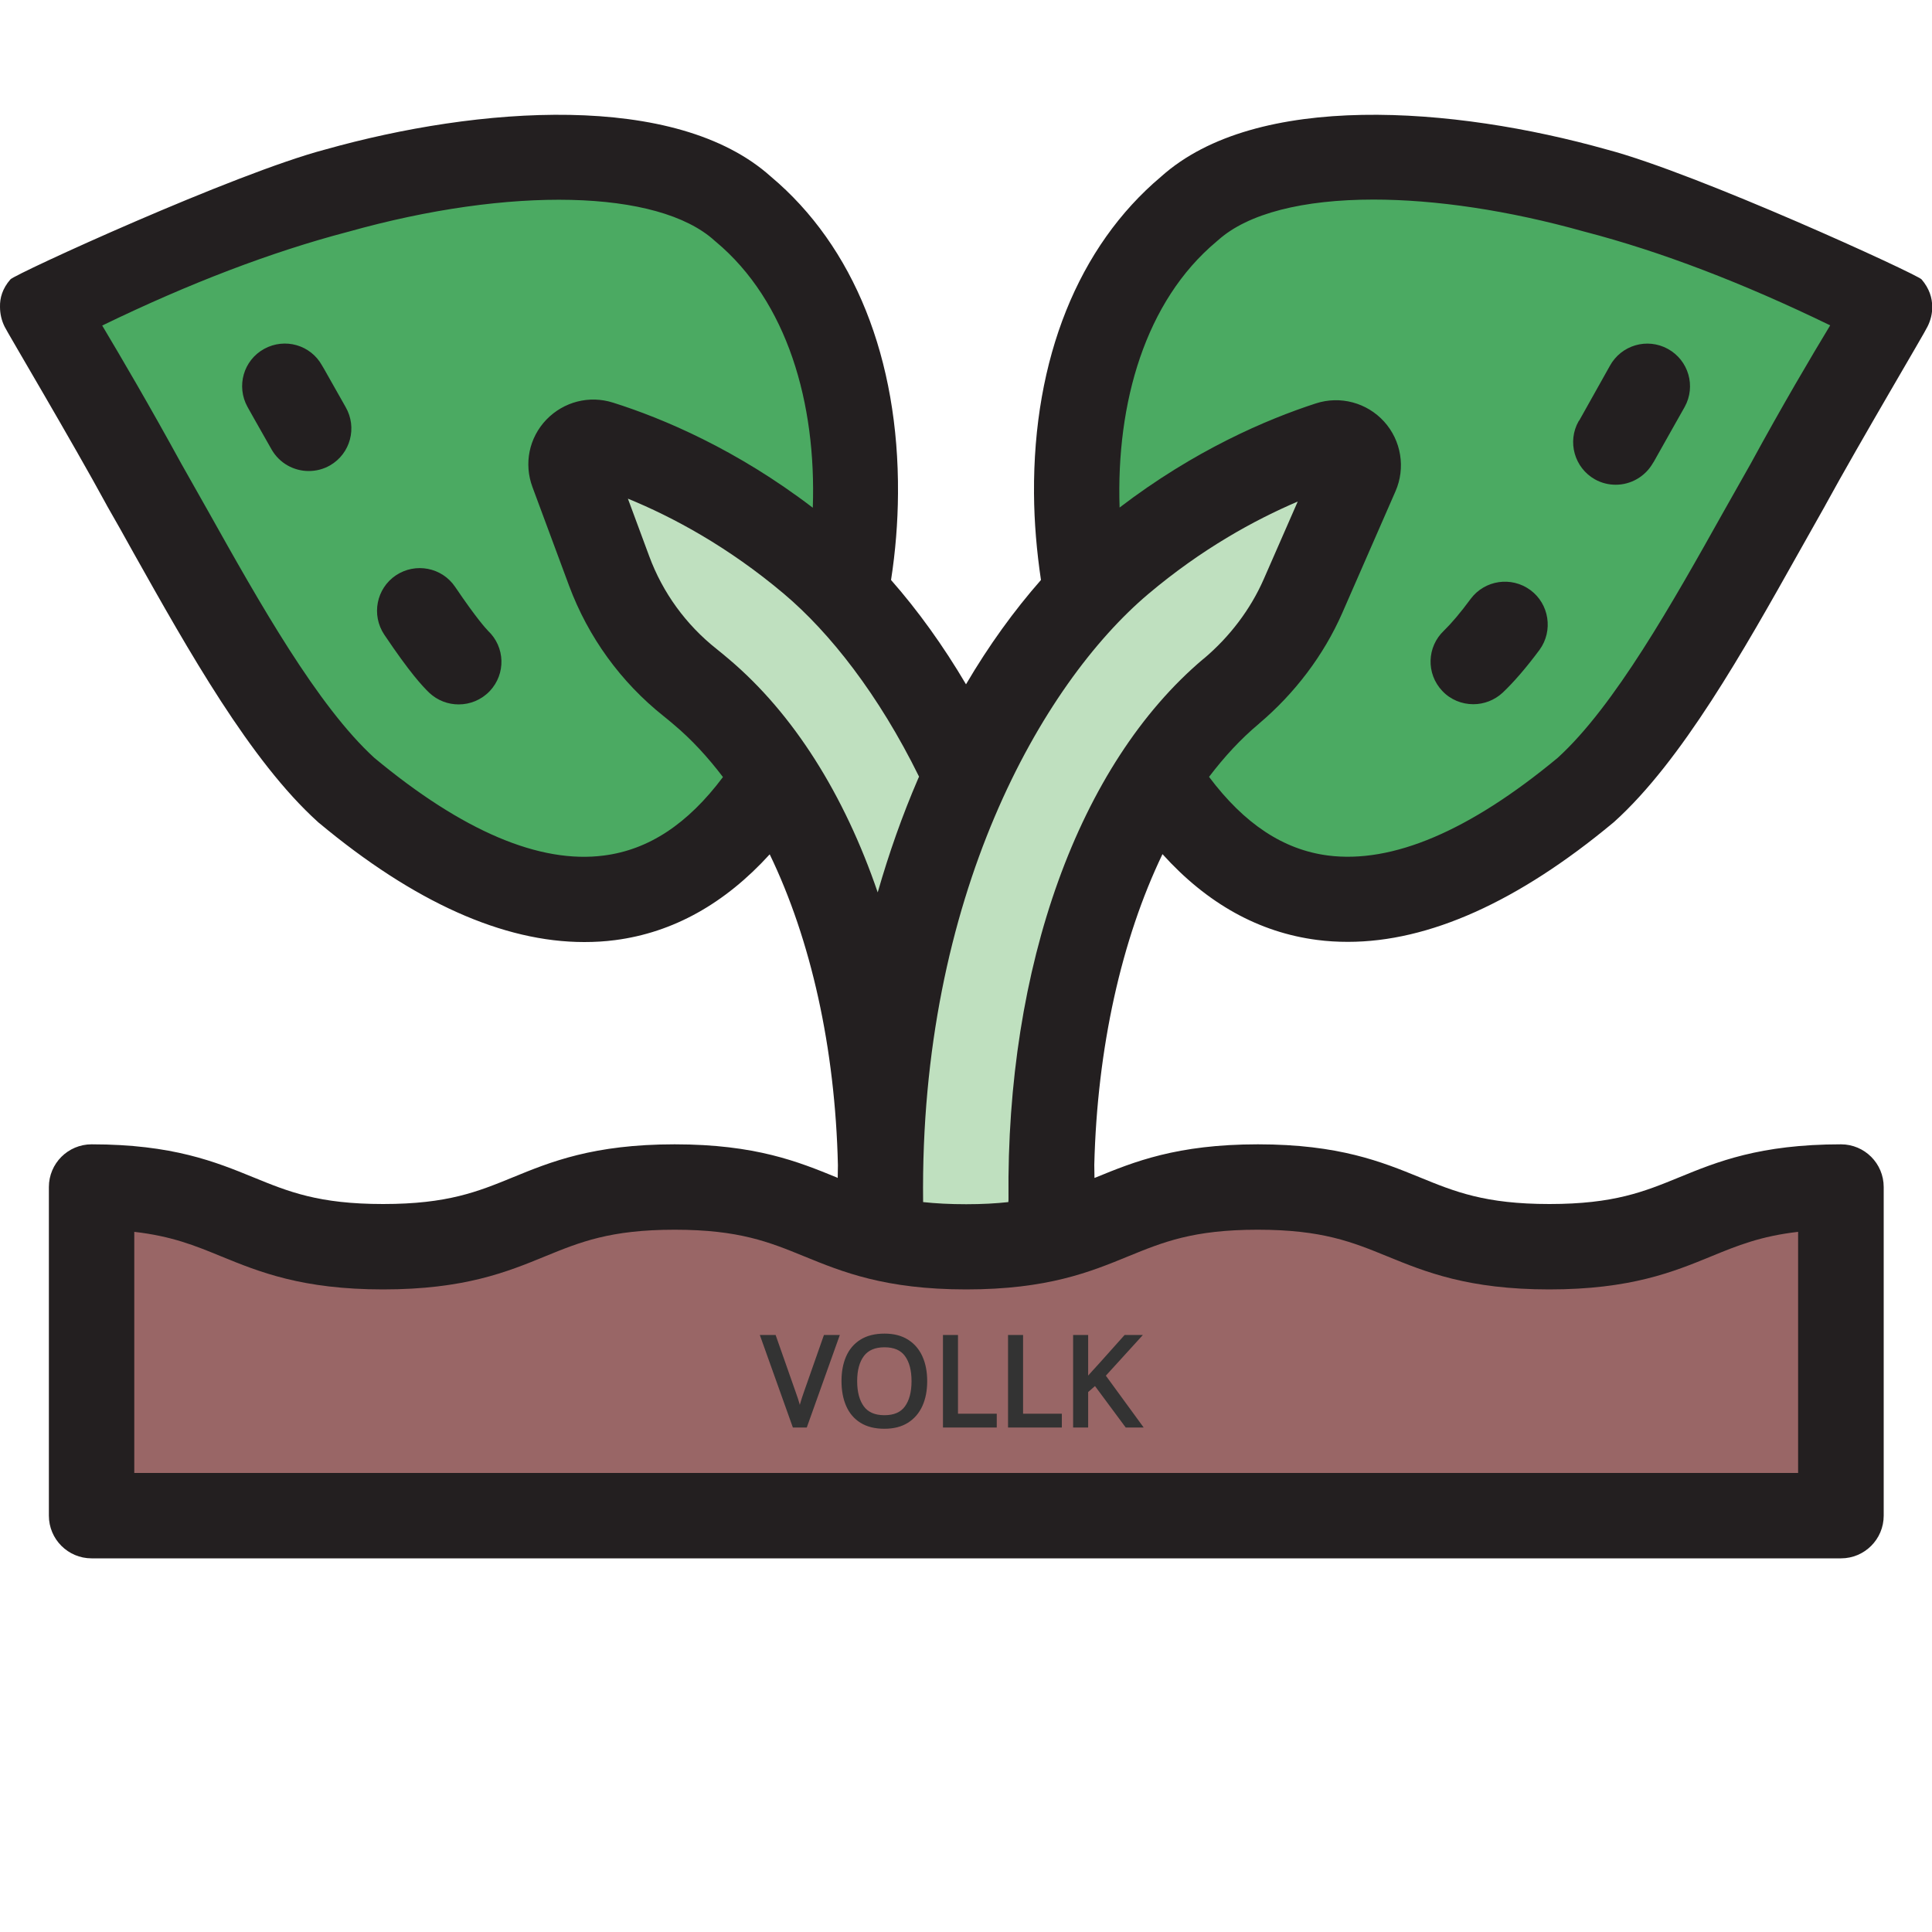
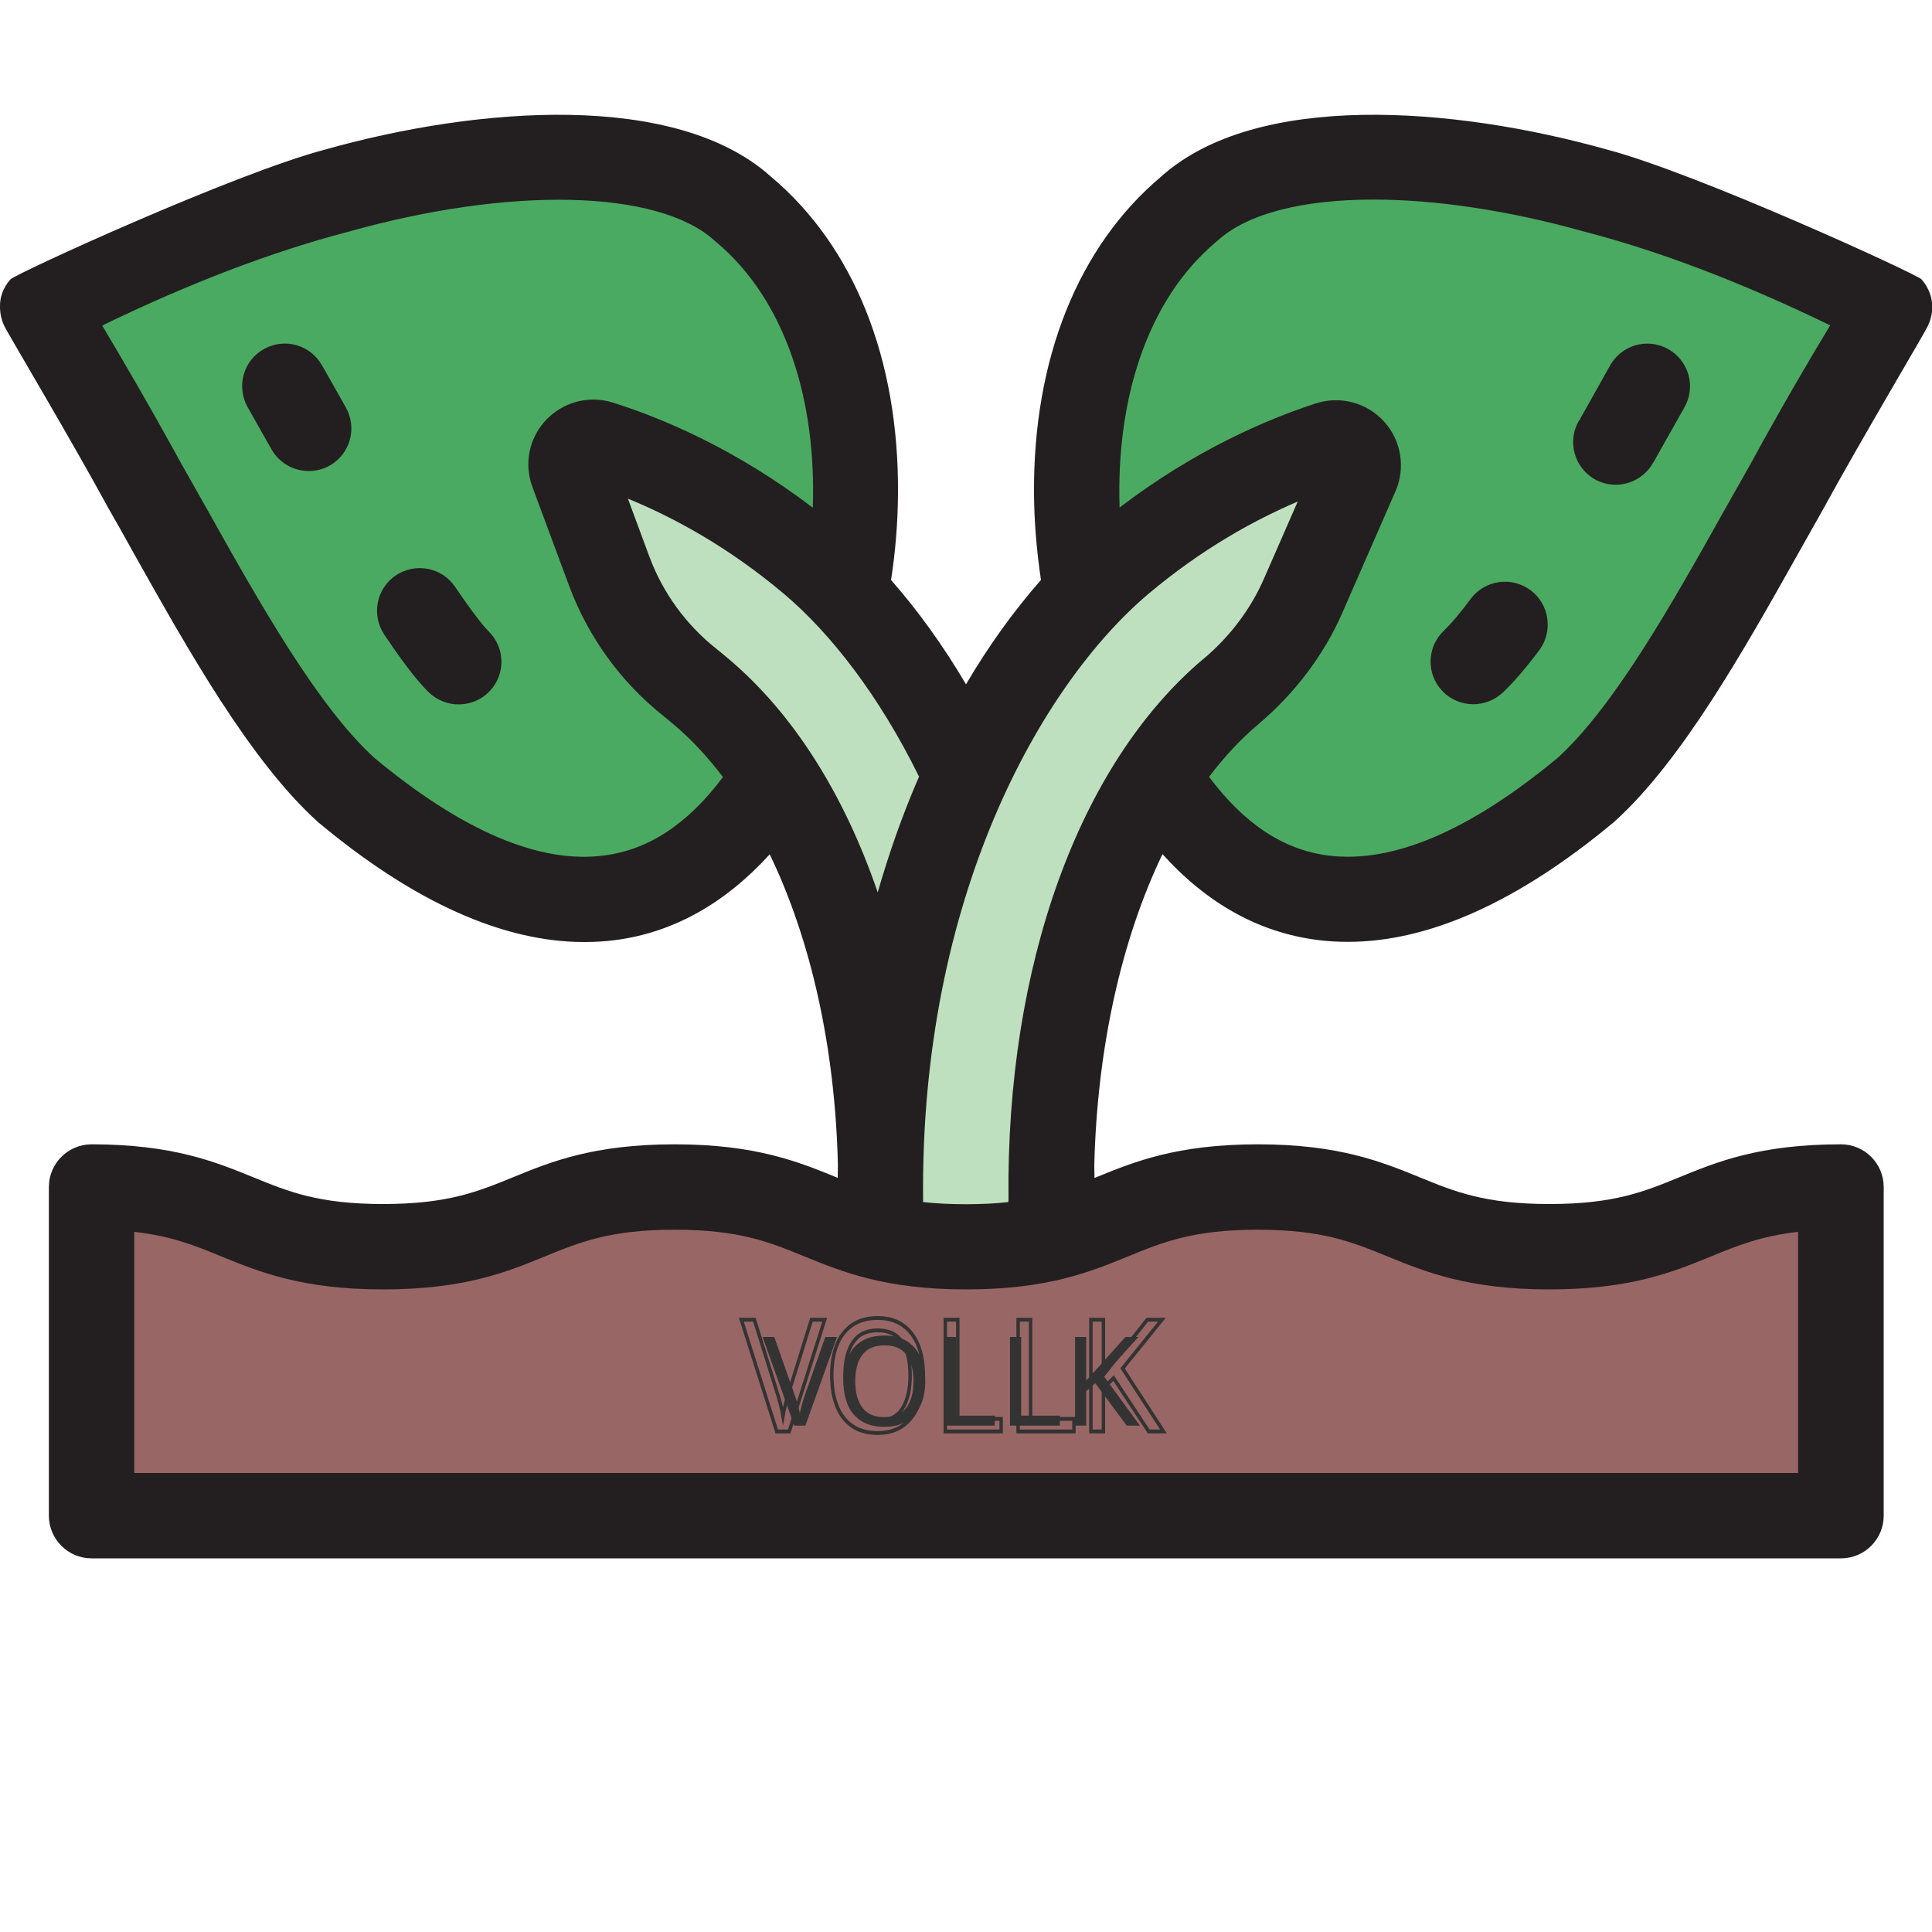
<svg xmlns="http://www.w3.org/2000/svg" version="1.1" id="Layer_1" x="0px" y="0px" viewBox="0 0 1000 1000" enable-background="new 0 0 1000 1000" xml:space="preserve">
  <g>
    <path fill="#4BAA62" d="M384.6,108.1c82.8,69.2,68.8,222.6,10.7,302.7c-58.1,81.9-136.8,64-215.9-1.8   C141.6,374.9,105,303.9,74.7,250.9c-29.8-54.5-53.3-91-52.6-91.8c-0.6,1,71.2-39.2,152-60.3C255.1,76,345.1,72.3,384.6,108.1z" />
    <path fill="#BFE0BF" d="M296.3,244.4c-3.3-9,5.1-17.9,14.3-15c24.9,7.9,67.1,25.4,109.5,61.2c57.7,48.8,126.2,164.2,124.3,331.4   c-0.3,24.2-20,43.7-44.2,43.7c-0.2,0-0.4,0-0.5,0c-24.4-0.3-43.9-20.8-43.6-45.2c1.1-106.4-30.2-209.3-93-262.4   c-1.9-1.6-3.8-3.2-5.8-4.7c-19-15-33.4-35-41.9-57.7L296.3,244.4z" />
    <path fill="#4BAA62" d="M615.4,108.1c-82.8,69.2-68.8,222.6-10.7,302.7c58.1,81.9,136.8,64,215.9-1.8   c37.8-34.2,74.4-105.2,104.7-158.2c29.8-54.5,53.3-91,52.6-91.8c0.6,1-71.2-39.2-152-60.3C744.9,76,654.9,72.3,615.4,108.1z" />
    <path fill="#BFE0BF" d="M701.9,245.5c4-9.1-4.7-18.7-14.1-15.6c-25.1,8.2-66.4,25.6-107.8,60.6c-57.7,48.8-126.2,164.2-124.3,331.4   c0.3,24.2,20,43.7,44.2,43.7c0.2,0,0.4,0,0.5,0c24.4-0.3,43.9-20.8,43.6-45.2C542.9,514,574.2,411.1,637,358   c0.1-0.1,0.2-0.1,0.2-0.2c15.9-13.4,28.7-30.1,37.1-49.2L701.9,245.5z" />
    <path fill="#996666" d="M47.4,614.4c75.5,0,75.5,30.9,150.9,30.9c75.5,0,75.5-30.9,150.9-30.9c75.5,0,75.5,30.9,150.9,30.9   c75.5,0,75.5-30.9,150.9-30.9c75.5,0,75.5,30.9,150.9,30.9s75.5-30.9,150.9-30.9v170.1H47.4V614.4L47.4,614.4z" />
    <g>
      <path fill="#231F20" d="M166.7,189.2c-5.9-10.7-19.3-14.5-30-8.6s-14.5,19.3-8.6,30c0.4,0.8,5.3,9.4,12.5,22.1    c4.1,7.1,11.5,11.1,19.2,11.1c3.7,0,7.5-0.9,11-2.9c10.6-6.1,14.2-19.6,8.1-30.2C171.9,198.4,167.2,189.9,166.7,189.2z" />
      <path fill="#231F20" d="M235.6,303.8c-6.8-10.1-20.5-12.8-30.7-6c-10.1,6.8-12.8,20.5-6,30.7c13.3,19.8,19.7,26.6,23.3,30.1    c4.3,4,9.7,6,15.2,6c5.9,0,11.7-2.3,16.1-6.9c8.4-8.9,8-22.8-0.9-31.2C251.5,325.3,246.9,320.5,235.6,303.8z" />
      <path fill="#231F20" d="M792.1,305.4c-9.8-7.2-23.6-5.2-30.9,4.6c-5.3,7.2-10,12.7-13.8,16.4c-8.9,8.4-9.3,22.3-0.9,31.2    c4.3,4.6,10.2,6.9,16.1,6.9c5.4,0,10.9-2,15.2-6c5.8-5.5,12.1-12.8,19.1-22.2C804,326.5,801.9,312.6,792.1,305.4z" />
      <path fill="#231F20" d="M817.1,218c-6,10.6-2.2,24.1,8.4,30.1c3.4,1.9,7.1,2.8,10.8,2.8c7.7,0,15.2-4.1,19.3-11.3l0.4-0.6    c5.6-9.9,14.7-26.2,16-28.4c5.9-10.7,2-24.1-8.7-30s-24.1-2-30,8.7c-1.2,2.2-10.3,18.4-15.8,28.2L817.1,218z" />
      <path fill="#231F20" d="M994.6,144.6c-2.4-2.7-116.1-54.9-162.9-67.2c-79.3-22.3-181.4-30.2-230.7,14    c-42.9,36.1-66.3,94.3-65.8,164.1c0.1,14.9,1.4,29.9,3.6,44.7c-13.9,15.8-27,33.9-38.8,54c-11.8-20-24.9-38.2-38.8-54    c2.3-14.8,3.5-29.8,3.6-44.7c0.5-69.8-22.8-128-65.8-164.1c-49.3-44.2-151.4-36.3-230.7-14C121.5,89.7,7.8,141.8,5.4,144.6    c-4.2,4.8-5.5,9.7-5.4,14.2c0,3.6,0.8,7.1,2.4,10.3c1,2.3,35.1,59.7,52.8,92.3c0.1,0.1,0.1,0.3,0.2,0.4c4.5,7.8,9.1,16,13.8,24.5    c28.3,50.4,60.4,107.6,95.3,139.1c0.2,0.2,0.4,0.4,0.7,0.6c49.2,41,95.3,61.6,137.2,61.6c5.4,0,10.7-0.3,16-1    c30-3.9,56.8-18.9,80-44.4c21.3,44.1,33.9,100.1,35.3,160.9c0,2.2-0.1,4.4-0.1,6.6c-0.2-0.1-0.4-0.2-0.6-0.3    c-19.6-8-41.8-17.1-83.8-17.1c-42.1,0-64.3,9.1-83.8,17.1c-18.1,7.4-33.7,13.8-67.1,13.8s-49-6.4-67.1-13.8    c-19.6-8-41.8-17.1-83.8-17.1c-12.2,0-22.1,9.9-22.1,22.1v170.1c0,12.2,9.9,22.1,22.1,22.1h905.5c12.2,0,22.1-9.9,22.1-22.1V614.4    c0-12.2-9.9-22.1-22.1-22.1c-42.1,0-64.3,9.1-83.8,17.1c-18.1,7.4-33.7,13.8-67.1,13.8c-33.4,0-49-6.4-67.1-13.8    c-19.6-8-41.8-17.1-83.8-17.1s-64.3,9.1-83.8,17.1c-0.3,0.1-0.5,0.2-0.8,0.3c0-2.2-0.1-4.4-0.1-6.7    c1.5-60.7,14.1-116.8,35.3-160.9c23.1,25.6,49.9,40.5,80,44.4c5.3,0.7,10.6,1,16,1c41.9,0,88-20.7,137.2-61.6    c0.2-0.2,0.5-0.4,0.7-0.6c34.9-31.5,67-88.7,95.3-139.1c4.7-8.4,9.4-16.7,13.8-24.5c0.1-0.1,0.1-0.3,0.2-0.4    c17.8-32.6,51.9-90,52.8-92.3c1.6-3.2,2.5-6.8,2.4-10.3C1000.1,154.3,998.7,149.4,994.6,144.6z M622.8,341.1    C558.4,395.5,520.7,500,522,620.6c0,0.5,0,1-0.1,1.6c-6.4,0.7-13.5,1.1-21.8,1.1c-8.5,0-15.8-0.4-22.3-1.1c0-0.1,0-0.3,0-0.4    C476,464,539.4,353.9,594.3,307.5c27.6-23.3,54.9-38.3,77.4-47.9l-17.6,40.2c-6.8,15.5-17.5,29.7-31,41.1L622.8,341.1z     M312.7,442.8c-33.3,4.4-73.3-12.6-118.9-50.5c-29.4-26.8-59.5-80.3-86-127.6c-4.8-8.5-9.4-16.7-13.9-24.6    c-16.7-30.5-31.4-55.5-41-71.6c45.1-21.9,87.6-38.1,126.8-48.4c0.1,0,0.3-0.1,0.4-0.1c84.3-23.7,160.5-21.9,189.7,4.5    c0.2,0.2,0.4,0.4,0.7,0.6c37,30.9,52.1,83.6,50.2,137.7c-39.4-30.1-77.4-46.2-103.4-54.4c-12.3-3.9-25.5-0.5-34.5,8.8    c-9,9.4-11.7,22.8-7.2,34.9l0,0l19,51.2c9.9,26.5,26.7,49.7,48.8,67.3c1.7,1.4,3.5,2.8,5.2,4.3c9.2,7.7,17.7,16.9,25.6,27.3    C356,426.5,335.8,439.8,312.7,442.8z M377.2,341.1c-2.1-1.8-4.2-3.5-6.3-5.2c-15.8-12.5-27.9-29.1-34.9-48.1l-11-29.7    c23.2,9.5,51.9,24.9,80.8,49.3c23.7,20,49,52.1,69.9,94.6c-0.2,0.4-0.3,0.7-0.5,1.1c-8.2,19-15.1,38.6-20.9,58.8    C437,411.3,410.7,369.4,377.2,341.1z M583.9,650.3c18.1-7.4,33.7-13.8,67.1-13.8s49,6.4,67.1,13.8c19.6,8,41.8,17.1,83.8,17.1    c42.1,0,64.3-9.1,83.8-17.1c13.6-5.6,25.7-10.5,45-12.7v124.8H69.5V637.6c19.3,2.2,31.4,7.1,45,12.7c19.6,8,41.8,17.1,83.8,17.1    c42.1,0,64.3-9.1,83.8-17.1c18.1-7.4,33.7-13.8,67.1-13.8s49,6.4,67.1,13.8c19.6,8,41.8,17.1,83.8,17.1    C542.2,667.4,564.4,658.3,583.9,650.3z M906.1,240.1c-4.5,7.9-9.1,16.1-13.9,24.6c-26.5,47.3-56.6,100.9-86,127.6    c-45.6,37.8-85.5,54.8-118.9,50.5c-23-3-43.2-16.3-61.5-40.7c7.9-10.4,16.4-19.6,25.6-27.3c0.1,0,0.2-0.1,0.2-0.2    c18.7-15.8,33.6-35.6,43.1-57.2l27.6-63.1c5.3-12.1,3-26.3-5.9-36.1s-22.7-13.5-35.3-9.4c-25.6,8.3-62.9,24.3-101.6,53.9    c-1.8-54,13.2-106.8,50.2-137.7c0.2-0.2,0.4-0.4,0.7-0.6c15.5-14,44.2-21.1,80.5-21.1c31.9,0,69.7,5.5,109.2,16.6    c0.1,0,0.3,0.1,0.4,0.1c39.2,10.2,81.7,26.5,126.8,48.4C937.5,184.6,922.7,209.6,906.1,240.1z" />
    </g>
  </g>
-   <text transform="matrix(1 0 0 1 394.706 737.8848)" fill="#333333" stroke="#333333" stroke-width="2" stroke-miterlimit="10" font-family="'MVBoli'" font-size="64.284">VOLLK</text>
+   <text transform="matrix(1 0 0 1 394.706 737.8848)" fill="#333333" font-family="'MVBoli'" font-size="64.284">VOLLK</text>
+   <text transform="matrix(0.888 0 0 1 383.7061 740.9083)" fill="none" stroke="#333333" stroke-width="2" stroke-miterlimit="10" font-family="'MVBoli'" font-size="80.99">VOLLK</text>
</svg>
